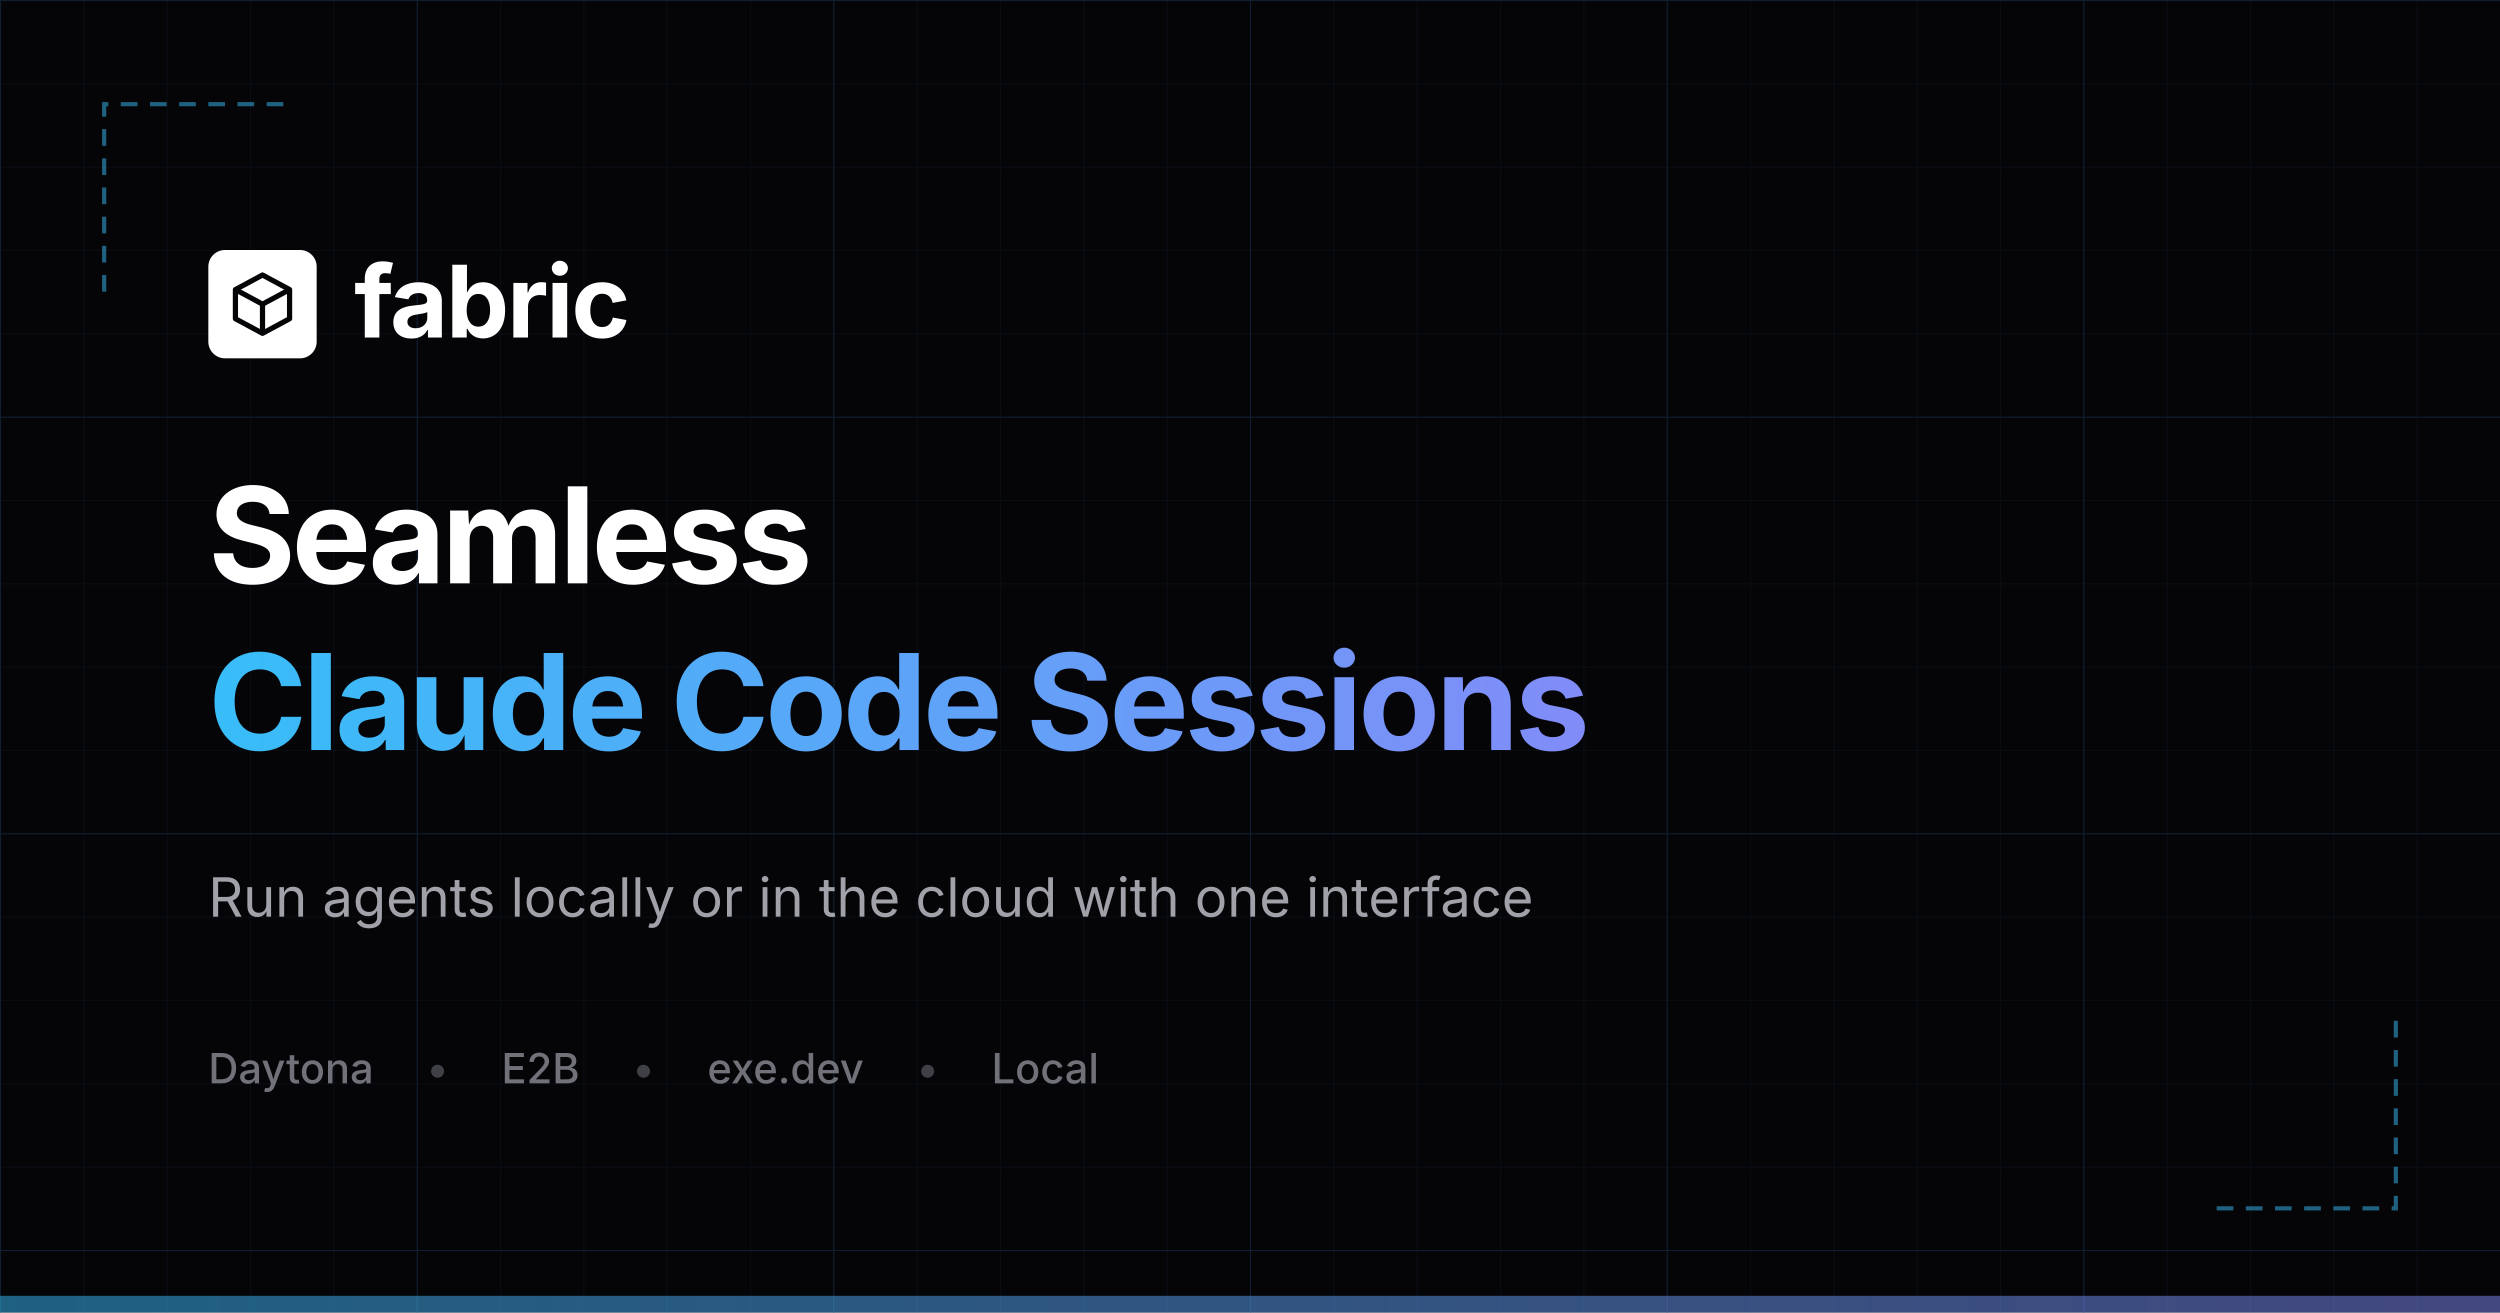
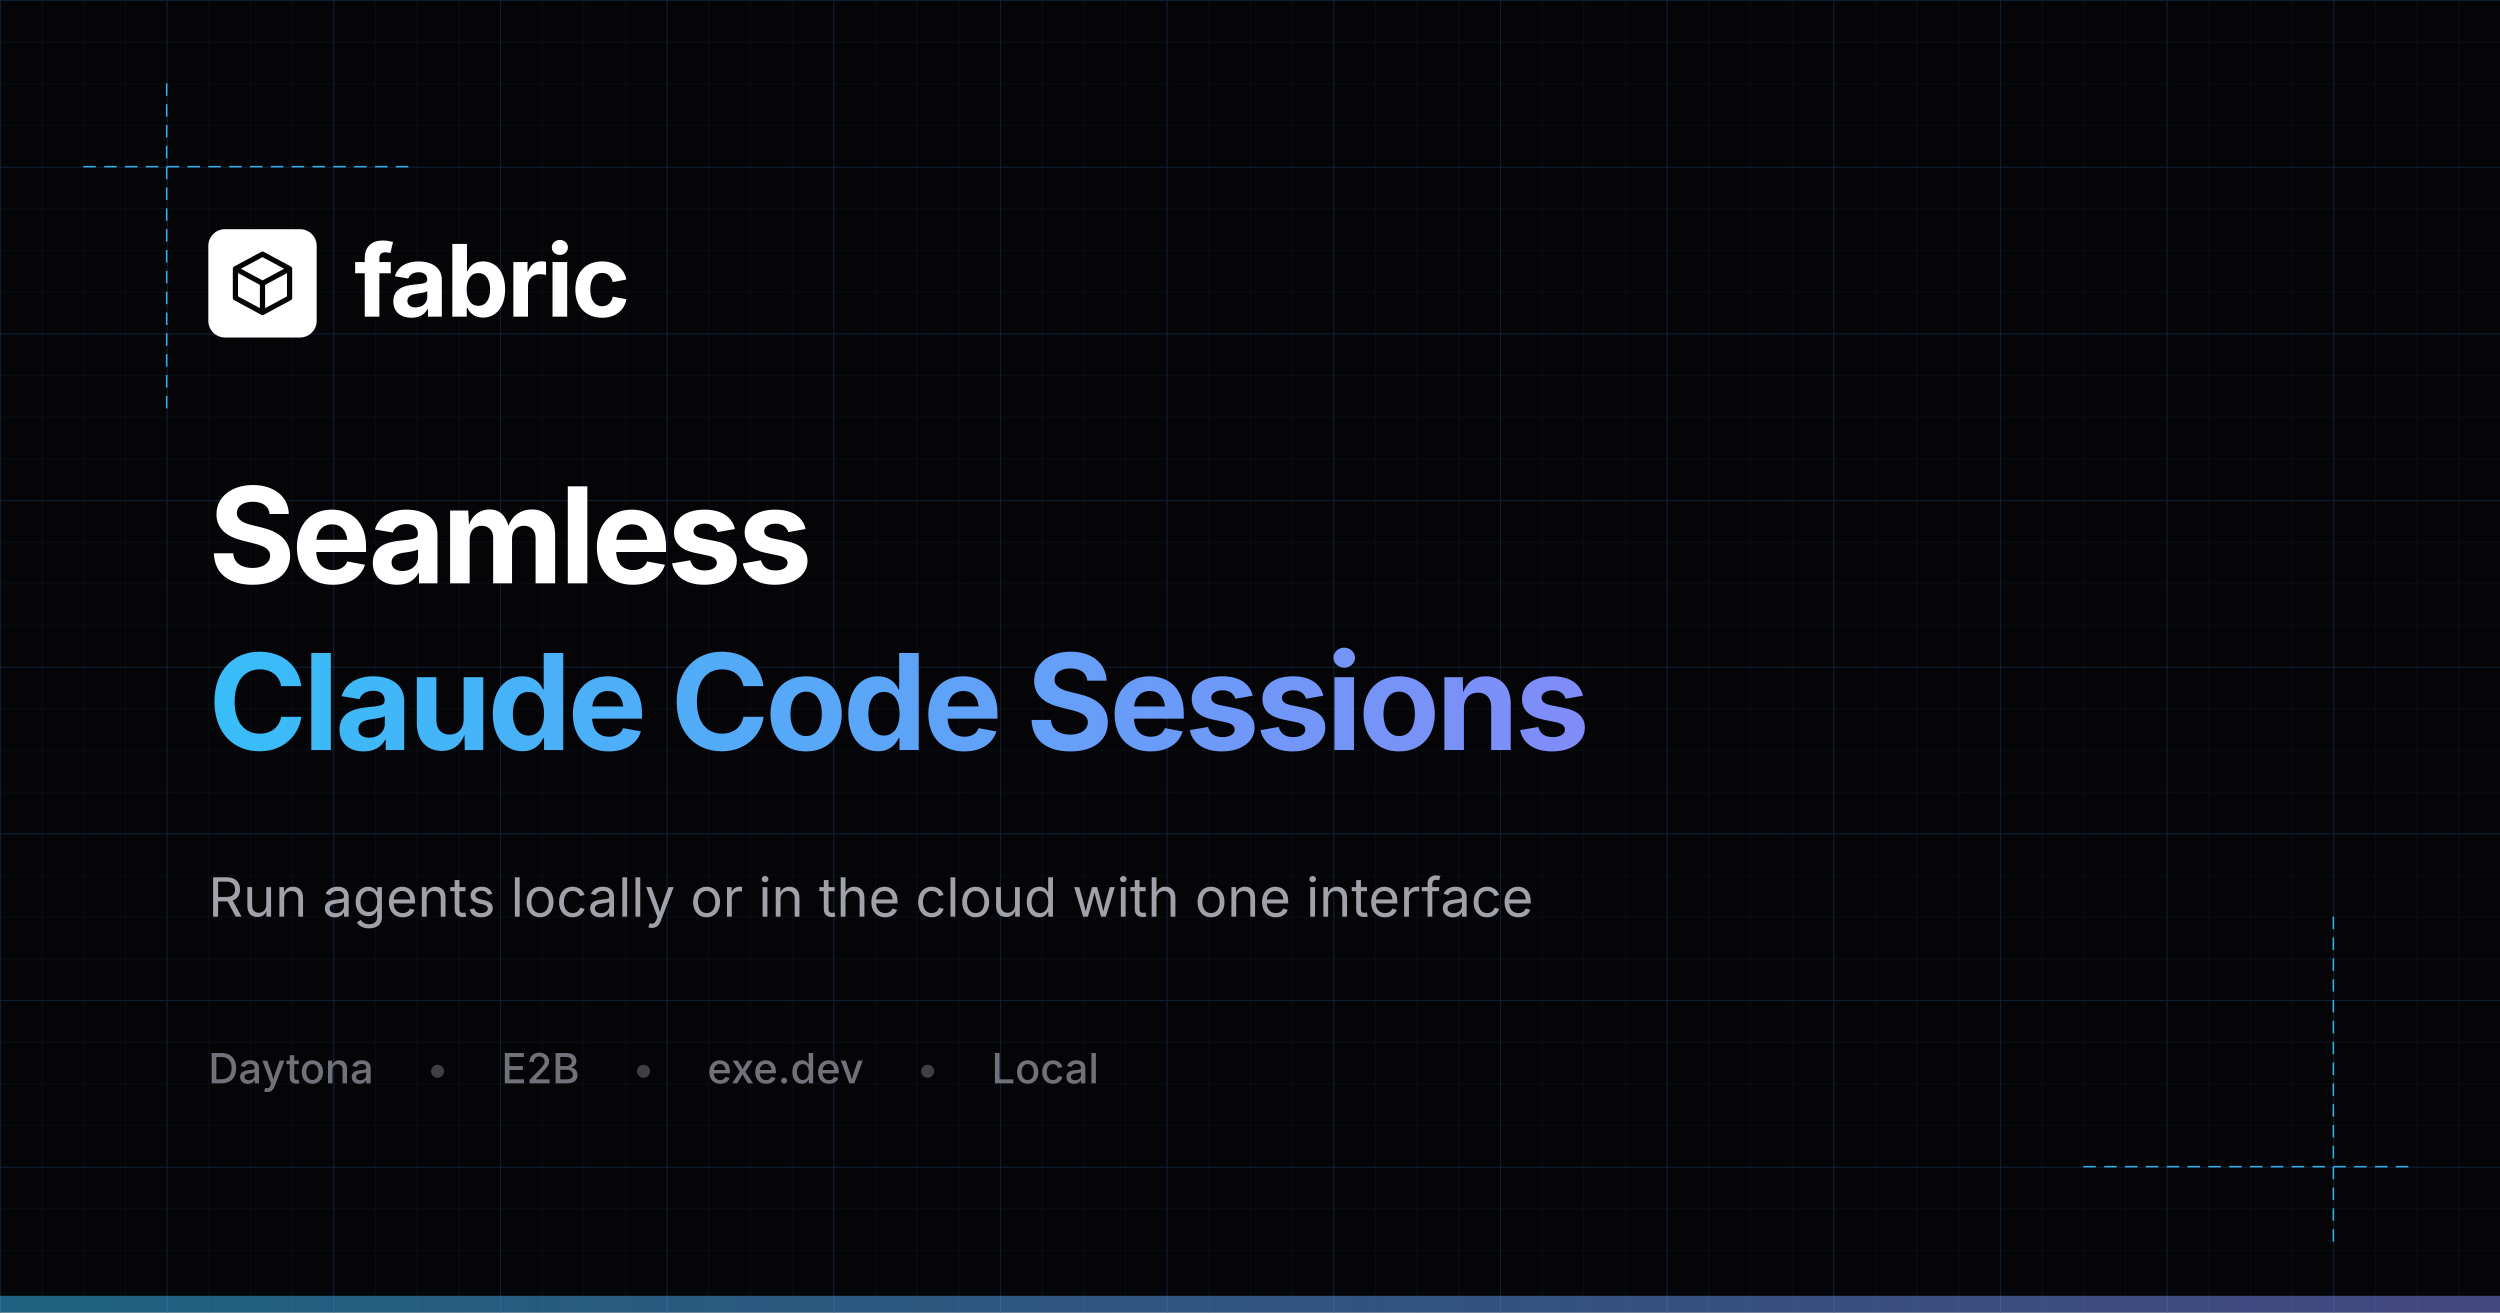
<svg xmlns="http://www.w3.org/2000/svg" width="1200" height="630" viewBox="0 0 1200 630" fill="none">
  <defs>
-     <pattern id="gridSmall" width="40" height="40" patternUnits="userSpaceOnUse">
-       <path d="M 40 0 L 0 0 0 40" fill="none" stroke="#1a3a5c" stroke-width="0.5" />
+     <pattern id="gridSmall" width="20" height="20" patternUnits="userSpaceOnUse">
+       <path d="M 20 0 L 0 0 0 20" fill="none" stroke="#1a3a5c" stroke-width="0.5" />
    </pattern>
-     <pattern id="gridLarge" width="200" height="200" patternUnits="userSpaceOnUse">
-       <path d="M 200 0 L 0 0 0 200" fill="none" stroke="#1a3a5c" stroke-width="1" />
+     <pattern id="gridLarge" width="80" height="80" patternUnits="userSpaceOnUse">
+       <path d="M 80 0 L 0 0 0 80" fill="none" stroke="#1a3a5c" stroke-width="1" />
    </pattern>
    <linearGradient id="brandGradient" x1="0%" y1="0%" x2="100%" y2="0%">
      <stop offset="0%" stop-color="#38bdf8" />
      <stop offset="100%" stop-color="#818cf8" />
    </linearGradient>
  </defs>
  <rect width="1200" height="630" fill="#050508" />
  <rect width="1200" height="630" fill="url(#gridLarge)" opacity="0.4" />
  <rect width="1200" height="630" fill="url(#gridSmall)" opacity="0.25" />
-   <g stroke="#38bdf8" stroke-width="2" stroke-dasharray="8,6" opacity="0.5">
-     <path d="M 50 140 L 50 50 L 140 50" fill="none" />
-     <path d="M 1150 490 L 1150 580 L 1060 580" fill="none" />
+   <g stroke="#38bdf8" stroke-width="0.75" stroke-dasharray="6,4" opacity="0.9">
+     <path d="M 40 80 L 200 80" fill="none" />
+     <path d="M 80 40 L 80 200" fill="none" />
+     <path d="M 1000 560 L 1160 560" fill="none" />
+     <path d="M 1120 440 L 1120 600" fill="none" />
  </g>
-   <g transform="translate(100, 120)">
+   <g transform="translate(100, 110)">
    <rect width="52" height="52" rx="8" fill="white" />
    <g transform="translate(10, 10)">
      <path d="M16 2L3 9V23L16 30L29 23V9L16 2Z" stroke="#050508" stroke-width="2.5" fill="none" stroke-linejoin="round" />
      <path d="M16 30V16" stroke="#050508" stroke-width="2.5" />
      <path d="M29 9L16 16L3 9" stroke="#050508" stroke-width="2.5" />
    </g>
  </g>
-   <text x="170" y="162" font-family="Inter, system-ui, sans-serif" font-size="48" font-weight="700" fill="white" letter-spacing="-0.02em">fabric</text>
+   <text x="170" y="152" font-family="Inter, system-ui, sans-serif" font-size="48" font-weight="700" fill="white" letter-spacing="-0.02em">fabric</text>
  <text x="100" y="280" font-family="Inter, system-ui, sans-serif" font-size="64" font-weight="700" fill="white" letter-spacing="-0.03em">Seamless</text>
  <text x="100" y="360" font-family="Inter, system-ui, sans-serif" font-size="64" font-weight="700" fill="url(#brandGradient)" letter-spacing="-0.03em">Claude Code Sessions</text>
  <text x="100" y="440" font-family="Inter, system-ui, sans-serif" font-size="26" fill="#a1a1aa" font-weight="400">Run agents locally or in the cloud with one interface</text>
  <text x="100" y="520" font-family="Inter, system-ui, sans-serif" font-size="20" fill="#52525b" font-weight="500">
    <tspan fill="#71717a">Daytona</tspan>
    <tspan fill="#3f3f46" dx="20">•</tspan>
    <tspan fill="#71717a" dx="20">E2B</tspan>
    <tspan fill="#3f3f46" dx="20">•</tspan>
    <tspan fill="#71717a" dx="20">exe.dev</tspan>
    <tspan fill="#3f3f46" dx="20">•</tspan>
    <tspan fill="#71717a" dx="20">Local</tspan>
  </text>
  <rect x="0" y="622" width="1200" height="8" fill="url(#brandGradient)" opacity="0.5" />
</svg>
